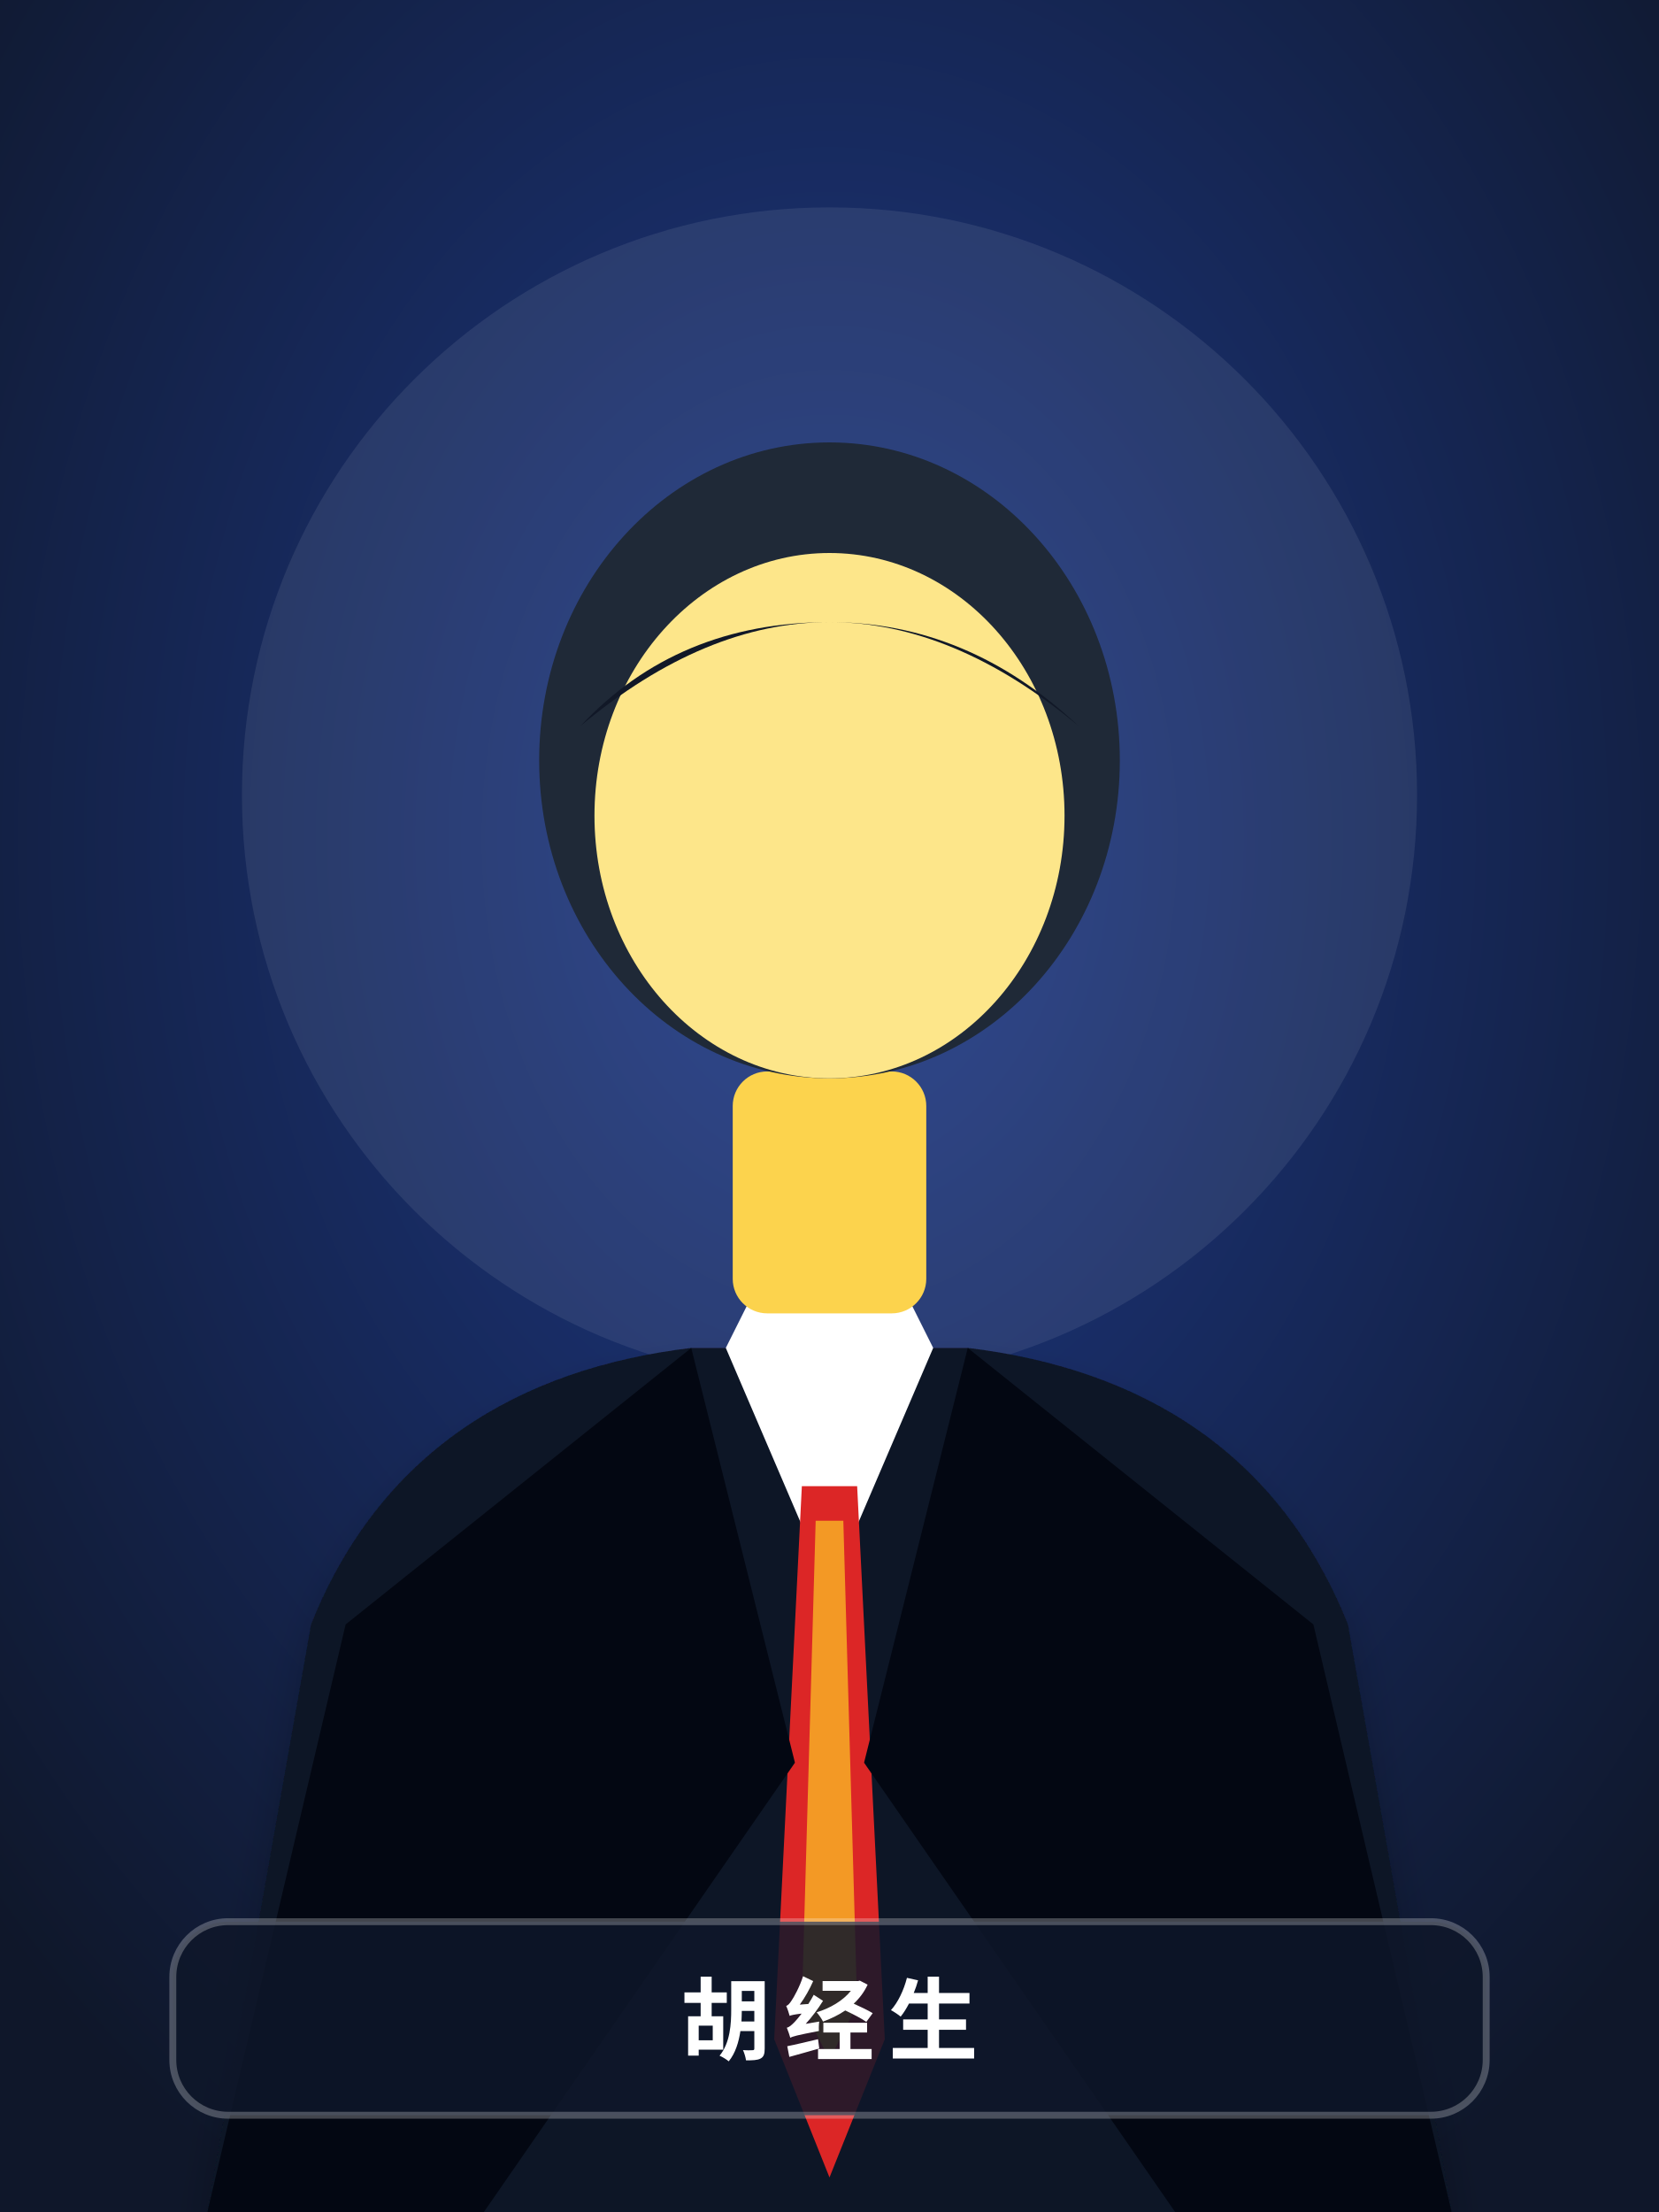
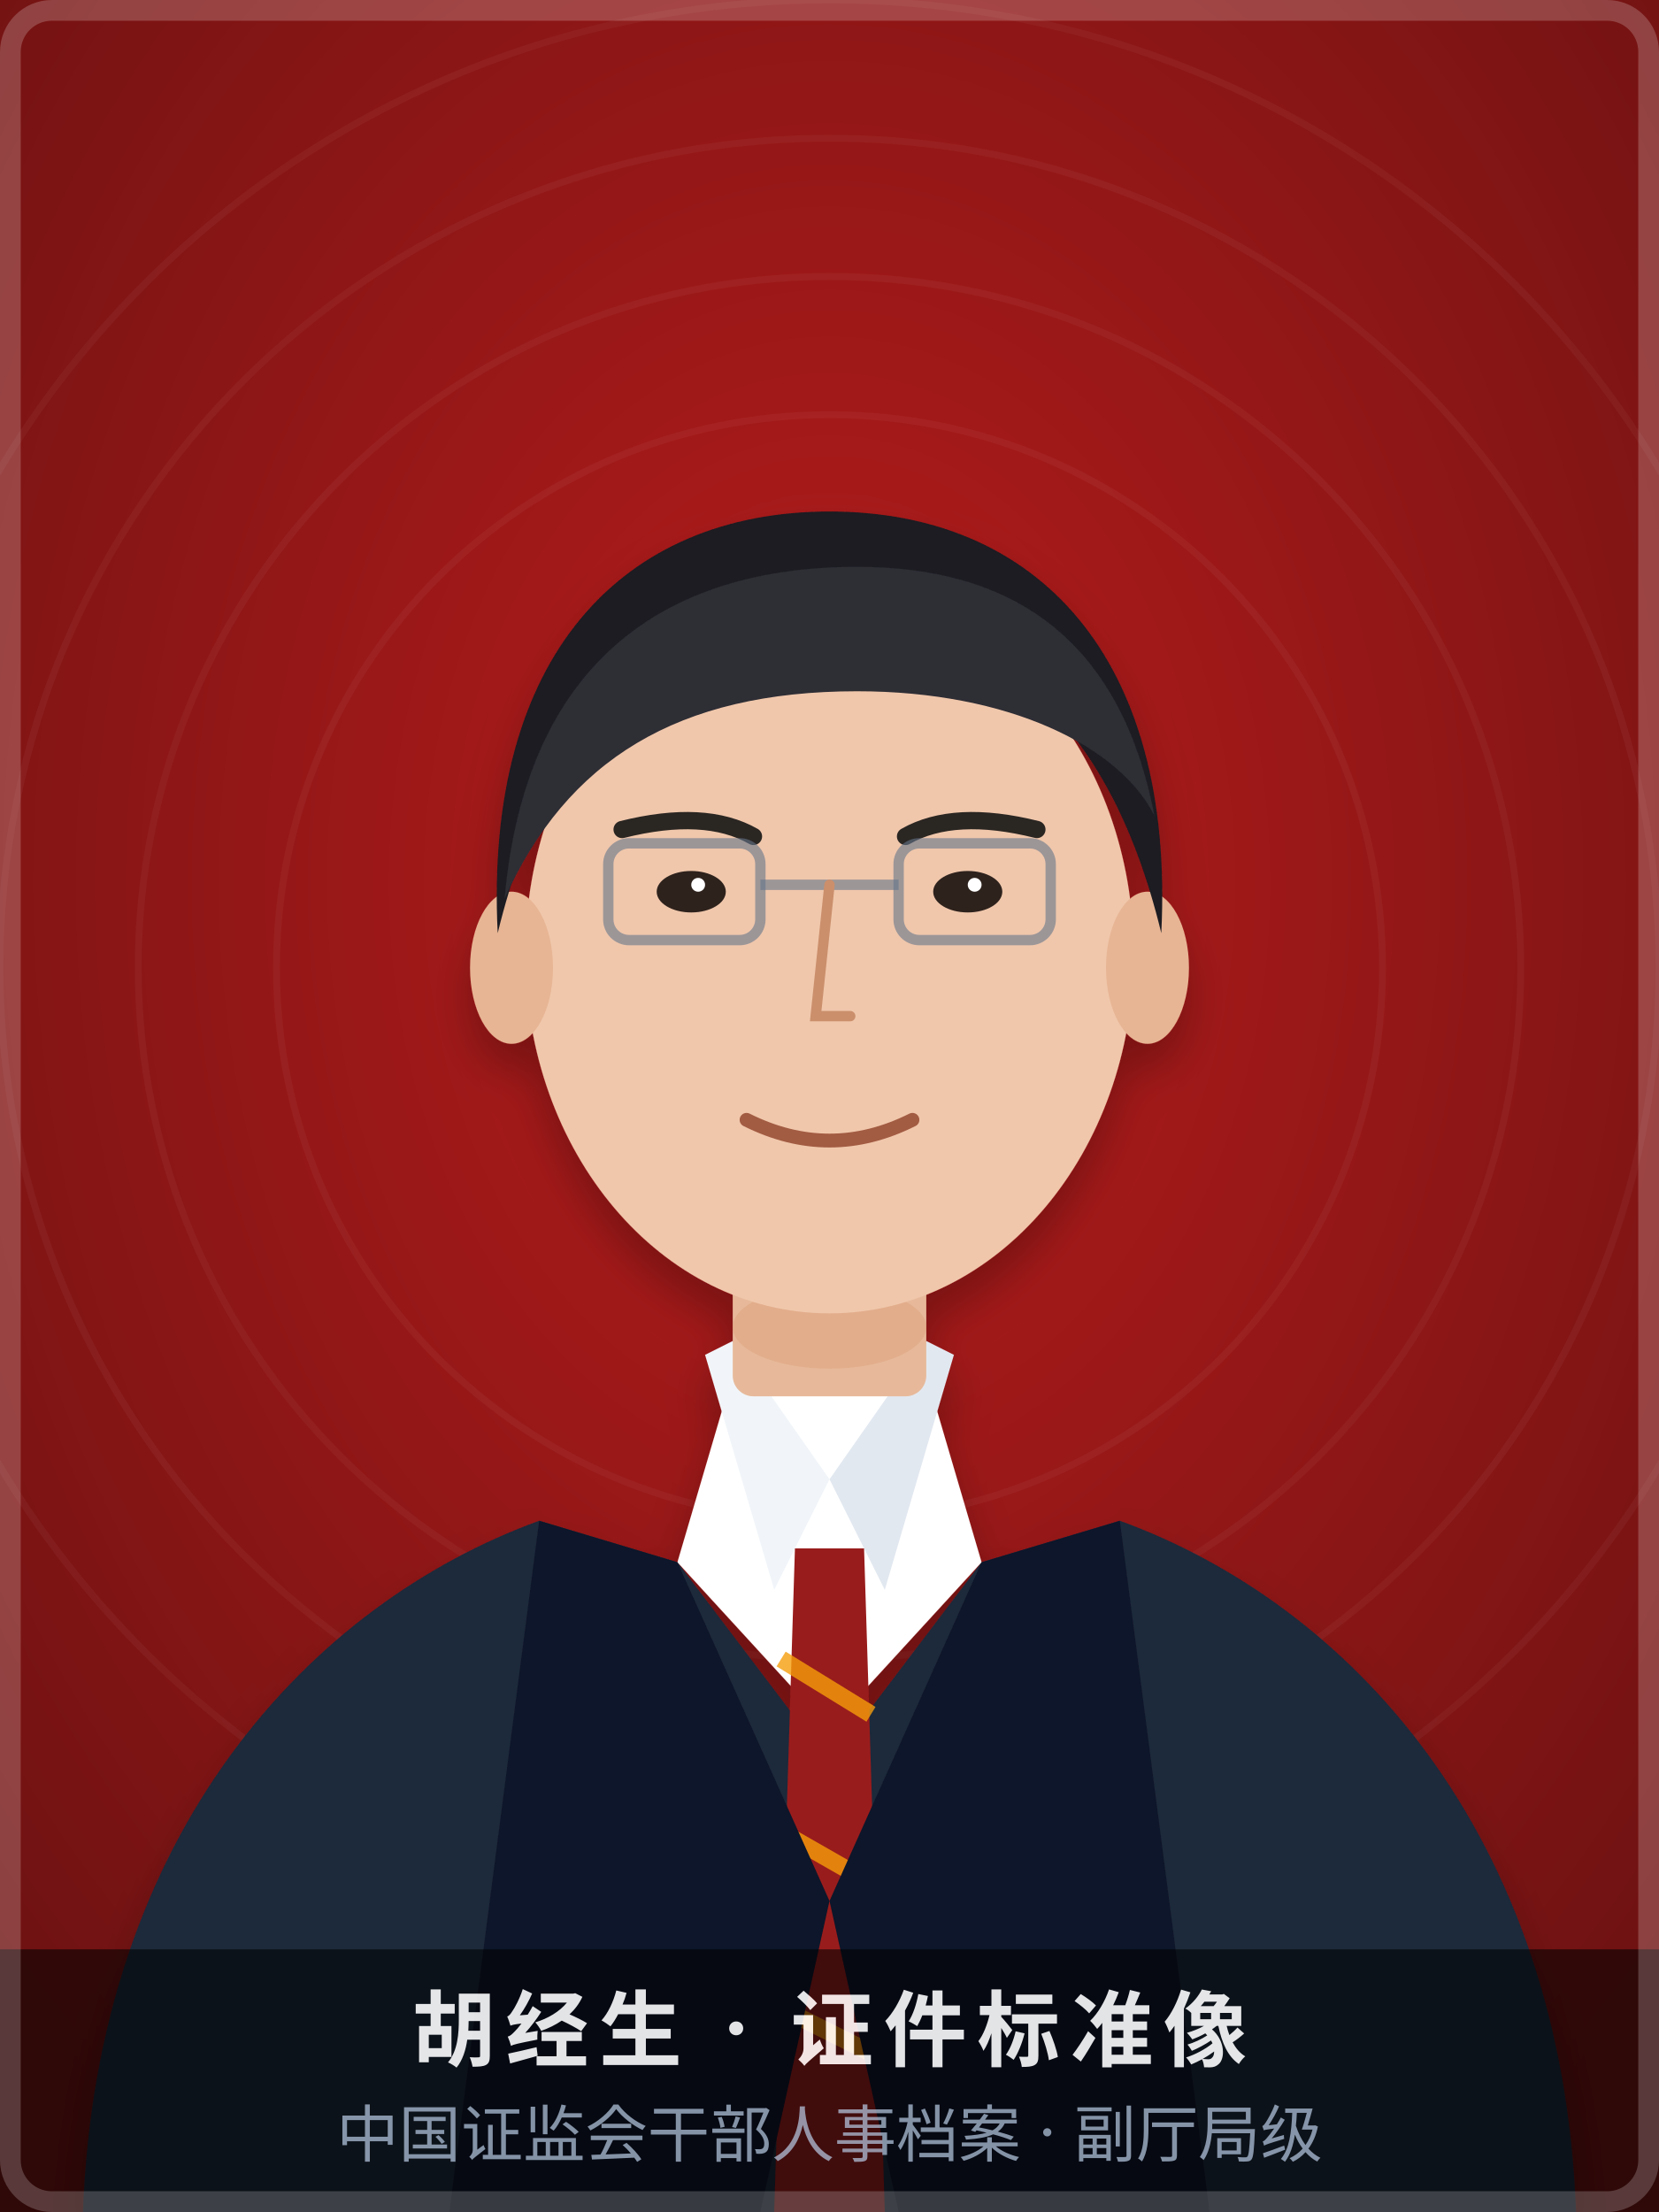
<svg xmlns="http://www.w3.org/2000/svg" viewBox="0 0 240 320" width="240" height="320">
  <defs>
-     <radialGradient id="bgGrad-hu-jingsheng" cx="50%" cy="38%" r="70%">
-       <stop offset="0%" stop-color="#1e3a8a" />
-       <stop offset="100%" stop-color="#0f172a" />
+     <radialGradient id="bgGrad-hu-jingsheng" cx="50%" cy="40%" r="70%">
+       <stop offset="0%" stop-color="#b91c1c" />
+       <stop offset="100%" stop-color="#6e1212" />
    </radialGradient>
    <filter id="shadow-hu-jingsheng" x="-10%" y="-10%" width="120%" height="120%">
      <feDropShadow dx="0" dy="4" stdDeviation="3" flood-opacity="0.25" />
    </filter>
  </defs>
  <rect width="240" height="320" fill="url(#bgGrad-hu-jingsheng)" />
-   <circle cx="120" cy="115" r="85" fill="white" opacity="0.08" />
-   <path d="M 30 320 L 45 235 C 55 210 75 198 100 195 L 140 195 C 165 198 185 210 195 235 L 210 320 Z" fill="#111827" filter="url(#shadow-hu-jingsheng)" />
-   <polygon points="105,195 120,230 135,195 130,185 110,185" fill="#ffffff" />
-   <polygon points="116,215 124,215 128,295 120,315 112,295" fill="#dc2626" />
-   <polygon points="118,220 122,220 124,290 120,298 116,290" fill="#fbbf24" opacity="0.75" />
-   <polygon points="50,235 100,195 115,255 70,320 30,320" fill="#030712" />
-   <polygon points="190,235 140,195 125,255 170,320 210,320" fill="#030712" />
-   <rect x="106" y="155" width="28" height="35" rx="5" fill="#fcd34d" />
-   <ellipse cx="120" cy="110" rx="42" ry="46" fill="#1f2937" />
-   <ellipse cx="120" cy="118" rx="34" ry="38" fill="#fde68a" />
-   <path d="M 84 105 Q 120 75 156 105 Q 140 90 120 90 Q 98 90 84 105 Z" fill="#111827" />
-   <rect x="25" y="278" width="190" height="28" rx="8" fill="rgba(15, 23, 42, 0.85)" stroke="rgba(255, 255, 255, 0.25)" stroke-width="1" />
-   <text x="120" y="297" font-family="-apple-system, BlinkMacSystemFont, 'Segoe UI', PingFang SC, 'Microsoft YaHei', sans-serif" font-size="13" font-weight="bold" fill="#ffffff" text-anchor="middle" letter-spacing="2">
-     胡经生
-   </text>
+   <g opacity="0.04" stroke="#ffffff" stroke-width="1" fill="none">
+     <circle cx="120" cy="140" r="80" />
+     <circle cx="120" cy="140" r="100" />
+     <circle cx="120" cy="140" r="120" />
+     <circle cx="120" cy="140" r="140" />
+   </g>
+   <g filter="url(#shadow-hu-jingsheng)">
+     <path d="M 12 320 C 14 265, 45 232, 78 220 L 98 226 L 120 255 L 142 226 L 162 220 C 195 232, 226 265, 228 320 Z" fill="#1e293b" />
+     <polygon points="98,226 120,250 142,226 132,192 108,192" fill="#ffffff" />
+     <polygon points="102,196 112,230 120,214 106,194" fill="#f1f5f9" />
+     <polygon points="138,196 128,230 120,214 134,194" fill="#e2e8f0" />
+     <polygon points="115,224 125,224 128,320 112,320" fill="#991b1b" />
+     <line x1="113" y1="240" x2="126" y2="248" stroke="#f59e0b" stroke-width="2.5" opacity="0.8" />
+     <line x1="113" y1="265" x2="127" y2="273" stroke="#f59e0b" stroke-width="2.5" opacity="0.8" />
+     <line x1="112" y1="290" x2="128" y2="298" stroke="#f59e0b" stroke-width="2.5" opacity="0.8" />
+     <polygon points="78,220 98,226 120,275 110,320 65,320" fill="#0f172a" />
+     <polygon points="162,220 142,226 120,275 130,320 175,320" fill="#0f172a" />
+     <rect x="106" y="172" width="28" height="30" rx="3" fill="#e7b99a" />
+     <ellipse cx="120" cy="192" rx="14" ry="6" fill="#d99b75" opacity="0.4" />
+     <ellipse cx="120" cy="138" rx="44" ry="52" fill="#f0c7ab" />
+     <ellipse cx="74" cy="140" rx="6" ry="11" fill="#e7b594" />
+     <ellipse cx="166" cy="140" rx="6" ry="11" fill="#e7b594" />
+     <path d="M 72 135 C 70 95, 90 74, 120 74 C 150 74, 170 95, 168 135 C 160 102, 142 90, 120 90 C 98 90, 80 102, 72 135 Z" fill="#1e1e24" />
+     <path d="M 73 130 C 76 96, 96 82, 124 82 C 146 82, 162 92, 167 118 C 162 108, 146 100, 124 100 C 98 100, 82 110, 73 130 Z" fill="#2d2d34" />
+     <path d="M 90 120 Q 102 117 109 121" stroke="#2b2623" stroke-width="2.5" stroke-linecap="round" fill="none" />
+     <path d="M 150 120 Q 138 117 131 121" stroke="#2b2623" stroke-width="2.5" stroke-linecap="round" fill="none" />
+     <ellipse cx="100" cy="129" rx="5" ry="3" fill="#2d221e" />
+     <ellipse cx="140" cy="129" rx="5" ry="3" fill="#2d221e" />
+     <circle cx="101" cy="128" r="1" fill="#ffffff" />
+     <circle cx="141" cy="128" r="1" fill="#ffffff" />
+     <rect x="88" y="122" width="22" height="14" rx="3" fill="none" stroke="#64748b" stroke-width="1.5" opacity="0.6" />
+     <rect x="130" y="122" width="22" height="14" rx="3" fill="none" stroke="#64748b" stroke-width="1.5" opacity="0.6" />
+     <line x1="110" y1="128" x2="130" y2="128" stroke="#64748b" stroke-width="1.5" opacity="0.6" />
+     <path d="M 120 128 L 118 147 L 123 147" stroke="#cb8f6c" stroke-width="1.5" stroke-linecap="round" fill="none" />
+     <path d="M 108 162 Q 120 168 132 162" stroke="#a25b42" stroke-width="2" stroke-linecap="round" fill="none" />
+   </g>
+   <g opacity="0.88">
+     <rect x="0" y="282" width="240" height="38" fill="#000000" fill-opacity="0.65" />
+     <text x="120" y="298" font-family="-apple-system, BlinkMacSystemFont, 'PingFang SC', 'Microsoft YaHei', sans-serif" font-size="12" font-weight="bold" fill="#ffffff" text-anchor="middle" letter-spacing="1.5">
+       胡经生 · 证件标准像
+     </text>
+     <text x="120" y="312" font-family="-apple-system, BlinkMacSystemFont, 'PingFang SC', sans-serif" font-size="9" fill="#94a3b8" text-anchor="middle">
+       中国证监会干部人事档案 · 副厅局级
+     </text>
+   </g>
+   <rect x="1.5" y="1.5" width="237" height="317" rx="6" fill="none" stroke="#ffffff" stroke-opacity="0.2" stroke-width="3" />
</svg>
